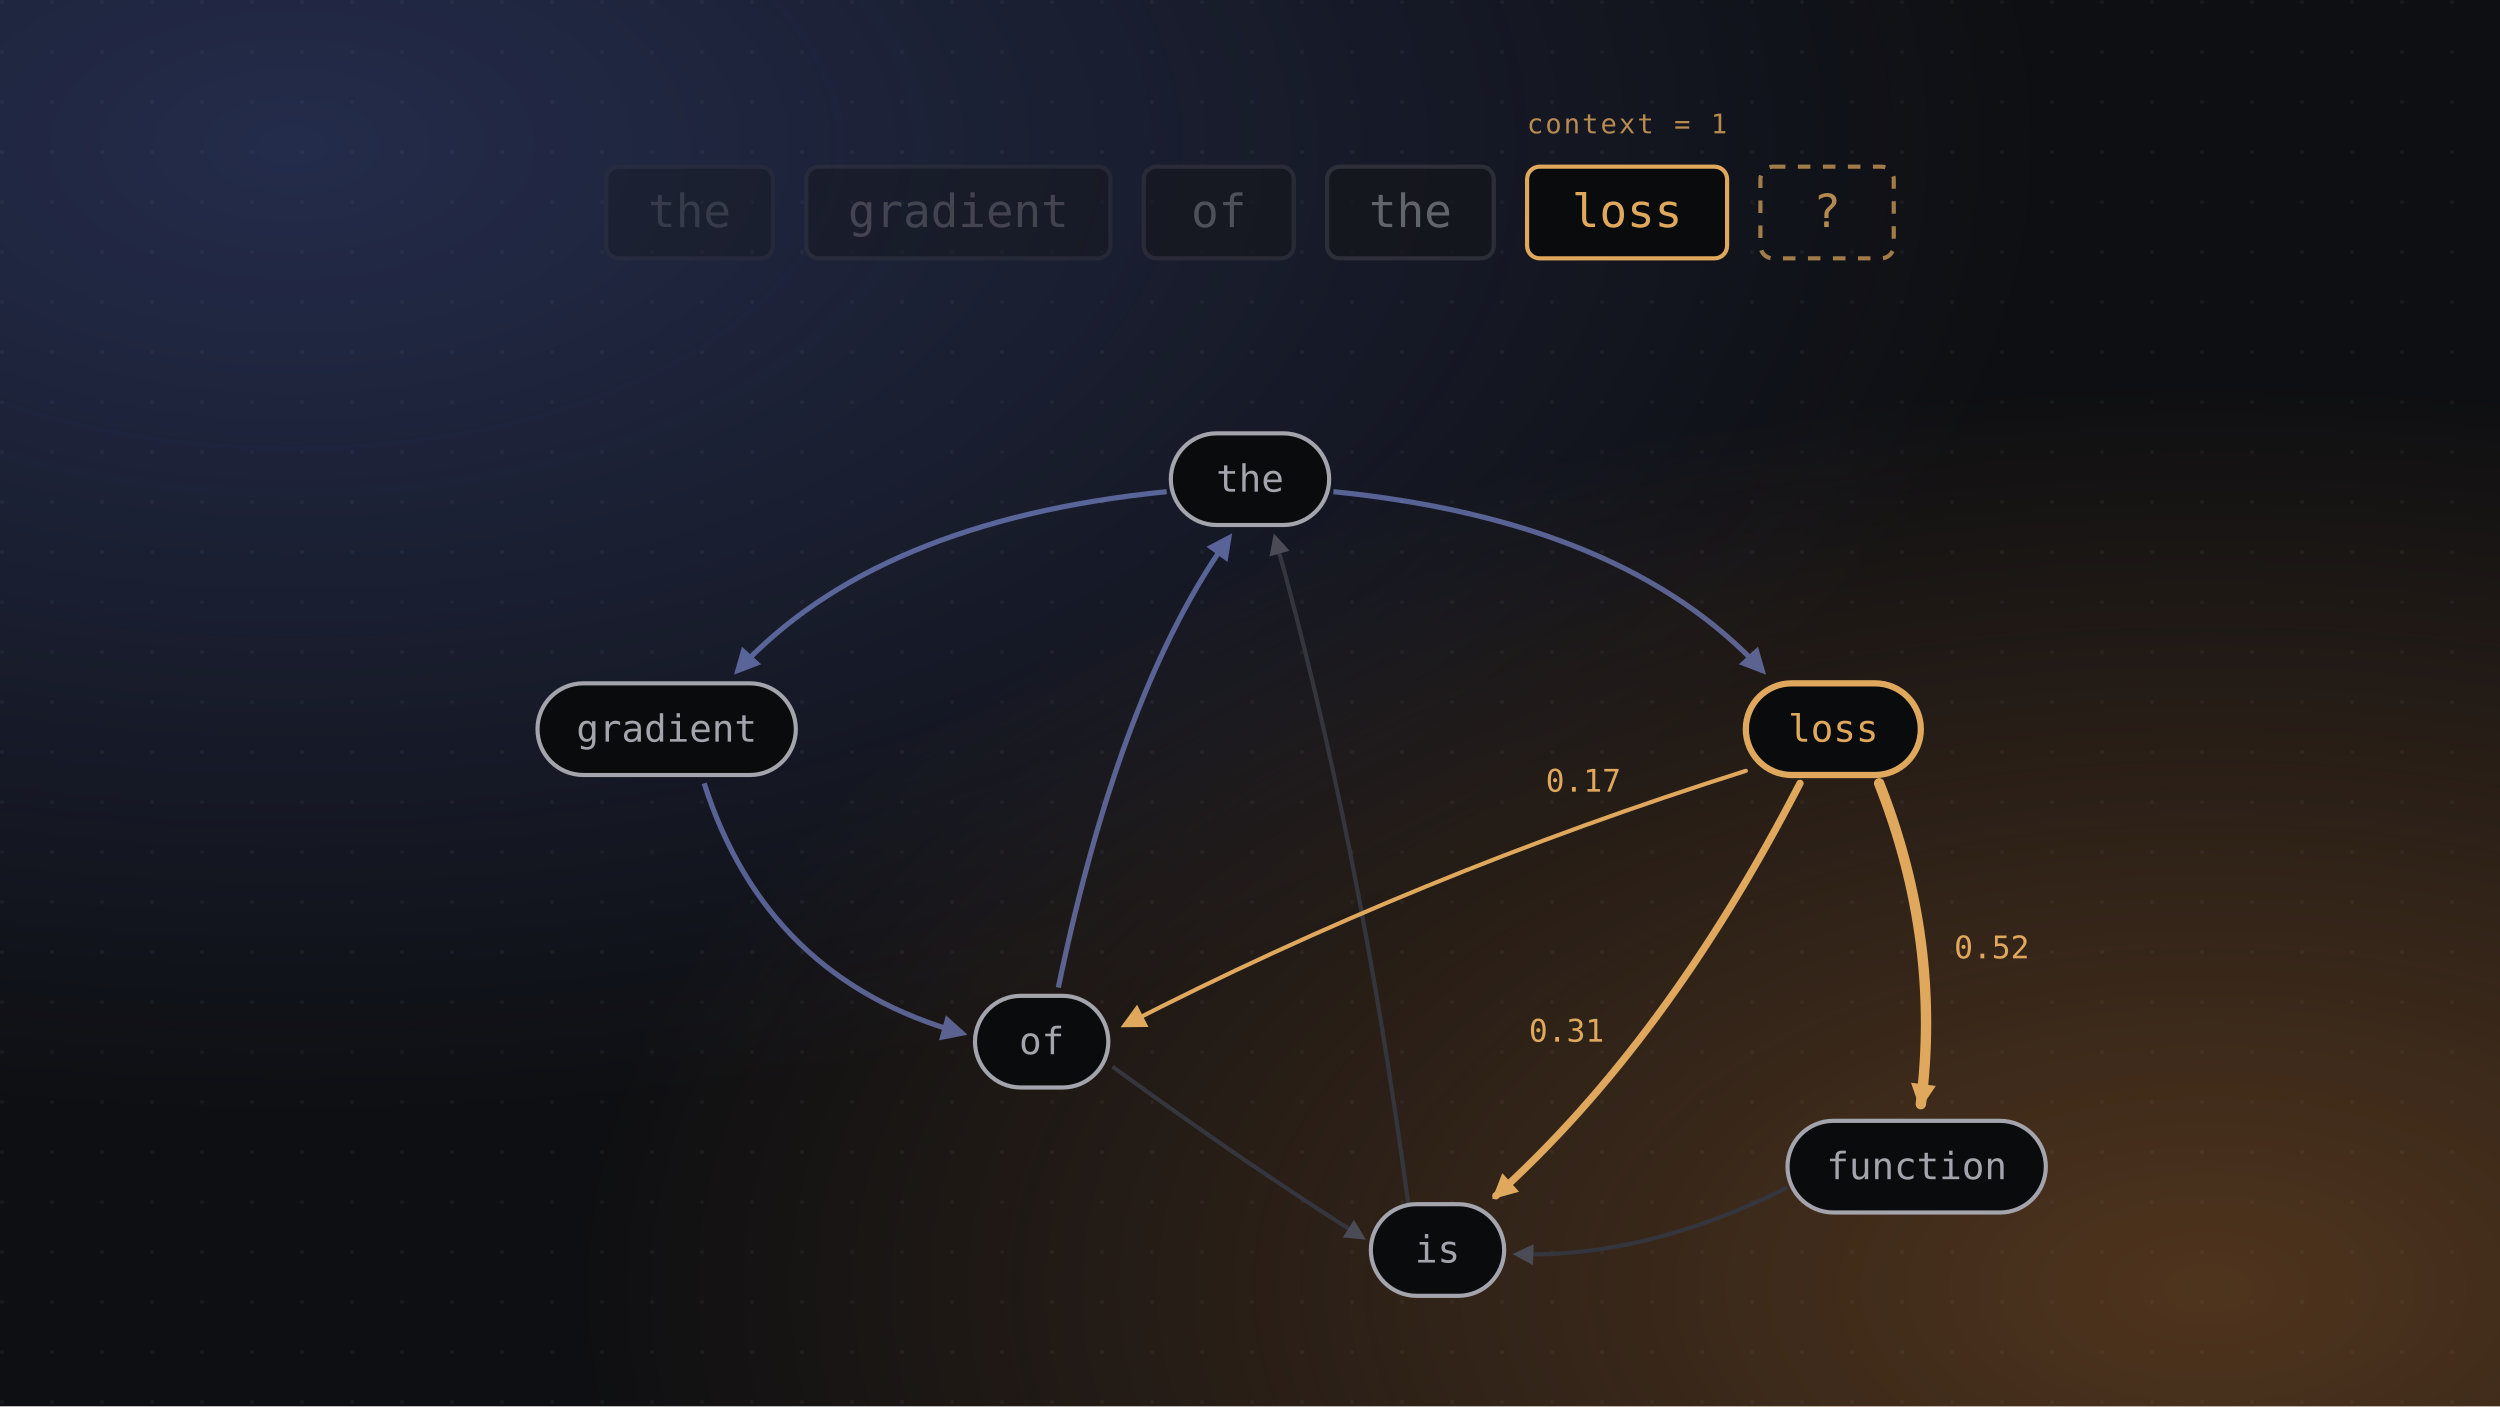
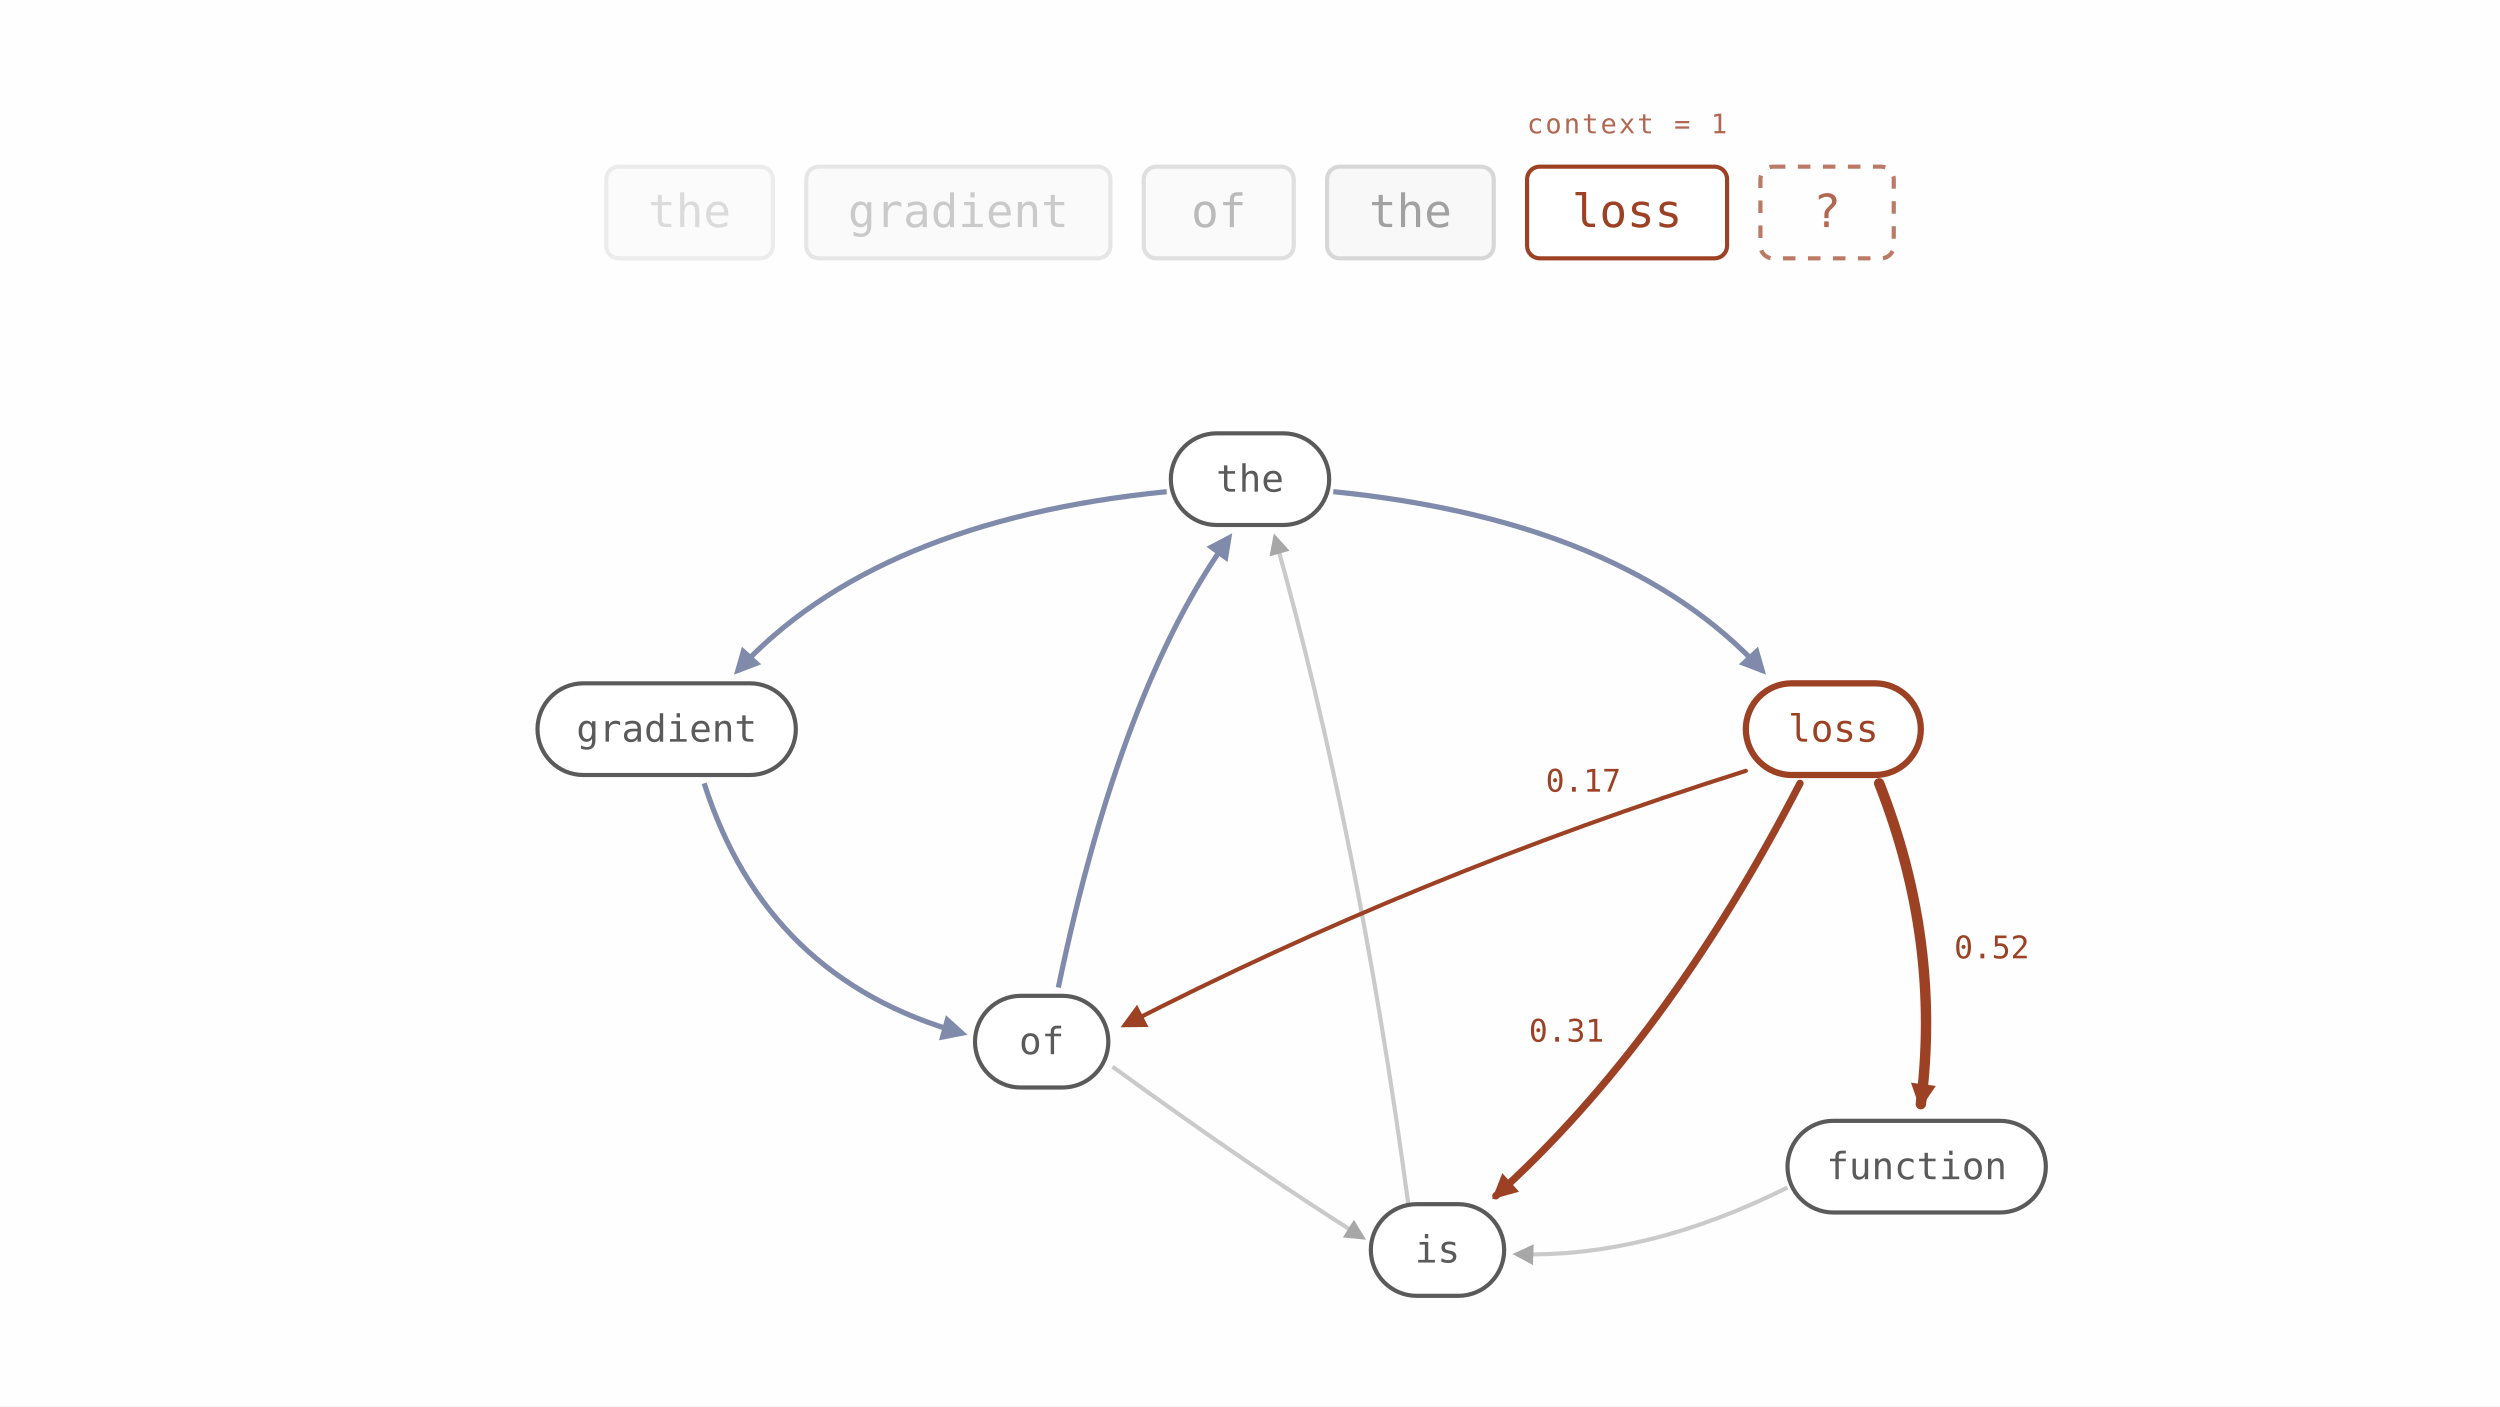
<svg xmlns="http://www.w3.org/2000/svg" viewBox="0 0 1200 675" width="1200" height="675" role="img" aria-label="A generated sentence where only the last word is lit, above a word graph whose weighted arrows give the probabilities of the next word">
  <defs>
-     <radialGradient id="mkGlowA" cx="12%" cy="10%" r="70%">
-       <stop offset="0%" stop-color="#4a5fb0" stop-opacity="0.36" />
-       <stop offset="100%" stop-color="#4a5fb0" stop-opacity="0" />
-     </radialGradient>
-     <radialGradient id="mkGlowB" cx="88%" cy="92%" r="65%">
-       <stop offset="0%" stop-color="#b06c2e" stop-opacity="0.40" />
-       <stop offset="100%" stop-color="#b06c2e" stop-opacity="0" />
-     </radialGradient>
-     <pattern id="mkDots" width="24" height="24" patternUnits="userSpaceOnUse">
-       <circle cx="1" cy="1" r="1" fill="#f4f4f6" opacity="0.05" />
-     </pattern>
    <marker id="mkArrowPast" viewBox="0 0 10 10" refX="8" refY="5" markerWidth="5" markerHeight="5" markerUnits="strokeWidth" orient="auto-start-reverse">
-       <path d="M0 0L10 5L0 10Z" fill="#8fa0f4" />
+       <path d="M0 0L10 5L0 10Z" fill="#172964" />
    </marker>
    <marker id="mkArrowIdle" viewBox="0 0 10 10" refX="8" refY="5" markerWidth="5" markerHeight="5" markerUnits="strokeWidth" orient="auto-start-reverse">
-       <path d="M0 0L10 5L0 10Z" fill="#4a4b55" />
+       <path d="M0 0L10 5L0 10Z" fill="#a7a7a7" />
    </marker>
    <marker id="mkArrowNext" viewBox="0 0 10 10" refX="8" refY="5" markerWidth="12" markerHeight="12" markerUnits="userSpaceOnUse" orient="auto-start-reverse">
-       <path d="M0 0L10 5L0 10Z" fill="#e0a85c" />
+       <path d="M0 0L10 5L0 10Z" fill="#9d4125" />
    </marker>
  </defs>
-   <rect width="1200" height="675" fill="#0e0f12" />
-   <rect width="1200" height="675" fill="url(#mkDots)" />
-   <rect width="1200" height="675" fill="url(#mkGlowA)" />
-   <rect width="1200" height="675" fill="url(#mkGlowB)" />
+   <rect width="1200" height="675" fill="#fefefe" />
  <g font-family="ui-monospace, Menlo, monospace" font-size="22" text-anchor="middle">
-     <g fill="#14161b" stroke="#34353d" stroke-width="2">
+     <g fill="#f6f6f6" stroke="#cacaca" stroke-width="2">
      <rect x="291" y="80" width="80" height="44" rx="6" opacity="0.35" />
      <rect x="387" y="80" width="146" height="44" rx="6" opacity="0.45" />
      <rect x="549" y="80" width="72" height="44" rx="6" opacity="0.6" />
      <rect x="637" y="80" width="80" height="44" rx="6" opacity="0.75" />
    </g>
-     <text x="331" y="109" fill="#a3a4ac" opacity="0.2">the</text>
-     <text x="460" y="109" fill="#a3a4ac" opacity="0.3">gradient</text>
-     <text x="585" y="109" fill="#a3a4ac" opacity="0.4">of</text>
-     <text x="677" y="109" fill="#a3a4ac" opacity="0.55">the</text>
-     <rect x="733" y="80" width="96" height="44" rx="6" fill="#0a0b0d" stroke="#e0a85c" stroke-width="2" />
-     <text x="781" y="109" fill="#e0a85c">loss</text>
-     <rect x="845" y="80" width="64" height="44" rx="6" fill="none" stroke="#e0a85c" stroke-width="2" stroke-dasharray="6 6" opacity="0.7" />
-     <text x="877" y="109" fill="#e0a85c" opacity="0.8">?</text>
+     <text x="331" y="109" fill="#5a5a5a" opacity="0.2">the</text>
+     <text x="460" y="109" fill="#5a5a5a" opacity="0.3">gradient</text>
+     <text x="585" y="109" fill="#5a5a5a" opacity="0.4">of</text>
+     <text x="677" y="109" fill="#5a5a5a" opacity="0.55">the</text>
+     <rect x="733" y="80" width="96" height="44" rx="6" fill="#ffffff" stroke="#9d4125" stroke-width="2" />
+     <text x="781" y="109" fill="#9d4125">loss</text>
+     <rect x="845" y="80" width="64" height="44" rx="6" fill="none" stroke="#9d4125" stroke-width="2" stroke-dasharray="6 6" opacity="0.7" />
+     <text x="877" y="109" fill="#9d4125" opacity="0.8">?</text>
  </g>
-   <text x="781" y="64" font-family="ui-monospace, Menlo, monospace" font-size="13" letter-spacing="1" text-anchor="middle" fill="#e0a85c" opacity="0.8">context = 1</text>
-   <g fill="none" stroke="#34353d" stroke-width="2" marker-end="url(#mkArrowIdle)">
+   <text x="781" y="64" font-family="ui-monospace, Menlo, monospace" font-size="13" letter-spacing="1" text-anchor="middle" fill="#9d4125" opacity="0.8">context = 1</text>
+   <g fill="none" stroke="#cacaca" stroke-width="2" marker-end="url(#mkArrowIdle)">
    <path d="M858 570Q790 604 728 602" />
    <path d="M676 578Q652 400 612 258" />
    <path d="M534 512Q600 560 654 594" />
  </g>
-   <g fill="none" stroke="#8fa0f4" stroke-width="2.5" opacity="0.55" marker-end="url(#mkArrowPast)">
+   <g fill="none" stroke="#172964" stroke-width="2.5" opacity="0.55" marker-end="url(#mkArrowPast)">
    <path d="M560 236Q420 250 354 322" />
    <path d="M338 376Q368 470 462 496" />
    <path d="M508 474Q538 330 590 258" />
    <path d="M640 236Q780 250 846 322" />
  </g>
-   <g fill="none" stroke="#e0a85c" stroke-linecap="round" marker-end="url(#mkArrowNext)">
+   <g fill="none" stroke="#9d4125" stroke-linecap="round" marker-end="url(#mkArrowNext)">
    <path d="M902 376Q932 452 922 530" stroke-width="5" />
    <path d="M864 376Q800 500 718 574" stroke-width="3.5" />
    <path d="M838 370Q680 420 540 492" stroke-width="2" />
  </g>
-   <g font-family="ui-monospace, Menlo, monospace" font-size="15" fill="#e0a85c">
+   <g font-family="ui-monospace, Menlo, monospace" font-size="15" fill="#9d4125">
    <text x="938" y="460">0.52</text>
    <text x="770" y="500" text-anchor="end">0.31</text>
    <text x="760" y="380" text-anchor="middle">0.17</text>
  </g>
-   <g fill="#0a0b0d" stroke="#a3a4ac" stroke-width="2">
+   <g fill="#ffffff" stroke="#5a5a5a" stroke-width="2">
    <rect x="562" y="208" width="76" height="44" rx="22" />
    <rect x="258" y="328" width="124" height="44" rx="22" />
    <rect x="468" y="478" width="64" height="44" rx="22" />
    <rect x="858" y="538" width="124" height="44" rx="22" />
    <rect x="658" y="578" width="64" height="44" rx="22" />
  </g>
-   <rect x="838" y="328" width="84" height="44" rx="22" fill="#0a0b0d" stroke="#e0a85c" stroke-width="3" />
-   <g font-family="ui-monospace, Menlo, monospace" font-size="18" text-anchor="middle" fill="#a3a4ac">
+   <rect x="838" y="328" width="84" height="44" rx="22" fill="#ffffff" stroke="#9d4125" stroke-width="3" />
+   <g font-family="ui-monospace, Menlo, monospace" font-size="18" text-anchor="middle" fill="#5a5a5a">
    <text x="600" y="236">the</text>
    <text x="320" y="356">gradient</text>
    <text x="500" y="506">of</text>
    <text x="920" y="566">function</text>
    <text x="690" y="606">is</text>
-     <text x="880" y="356" fill="#e0a85c">loss</text>
+     <text x="880" y="356" fill="#9d4125">loss</text>
  </g>
</svg>
